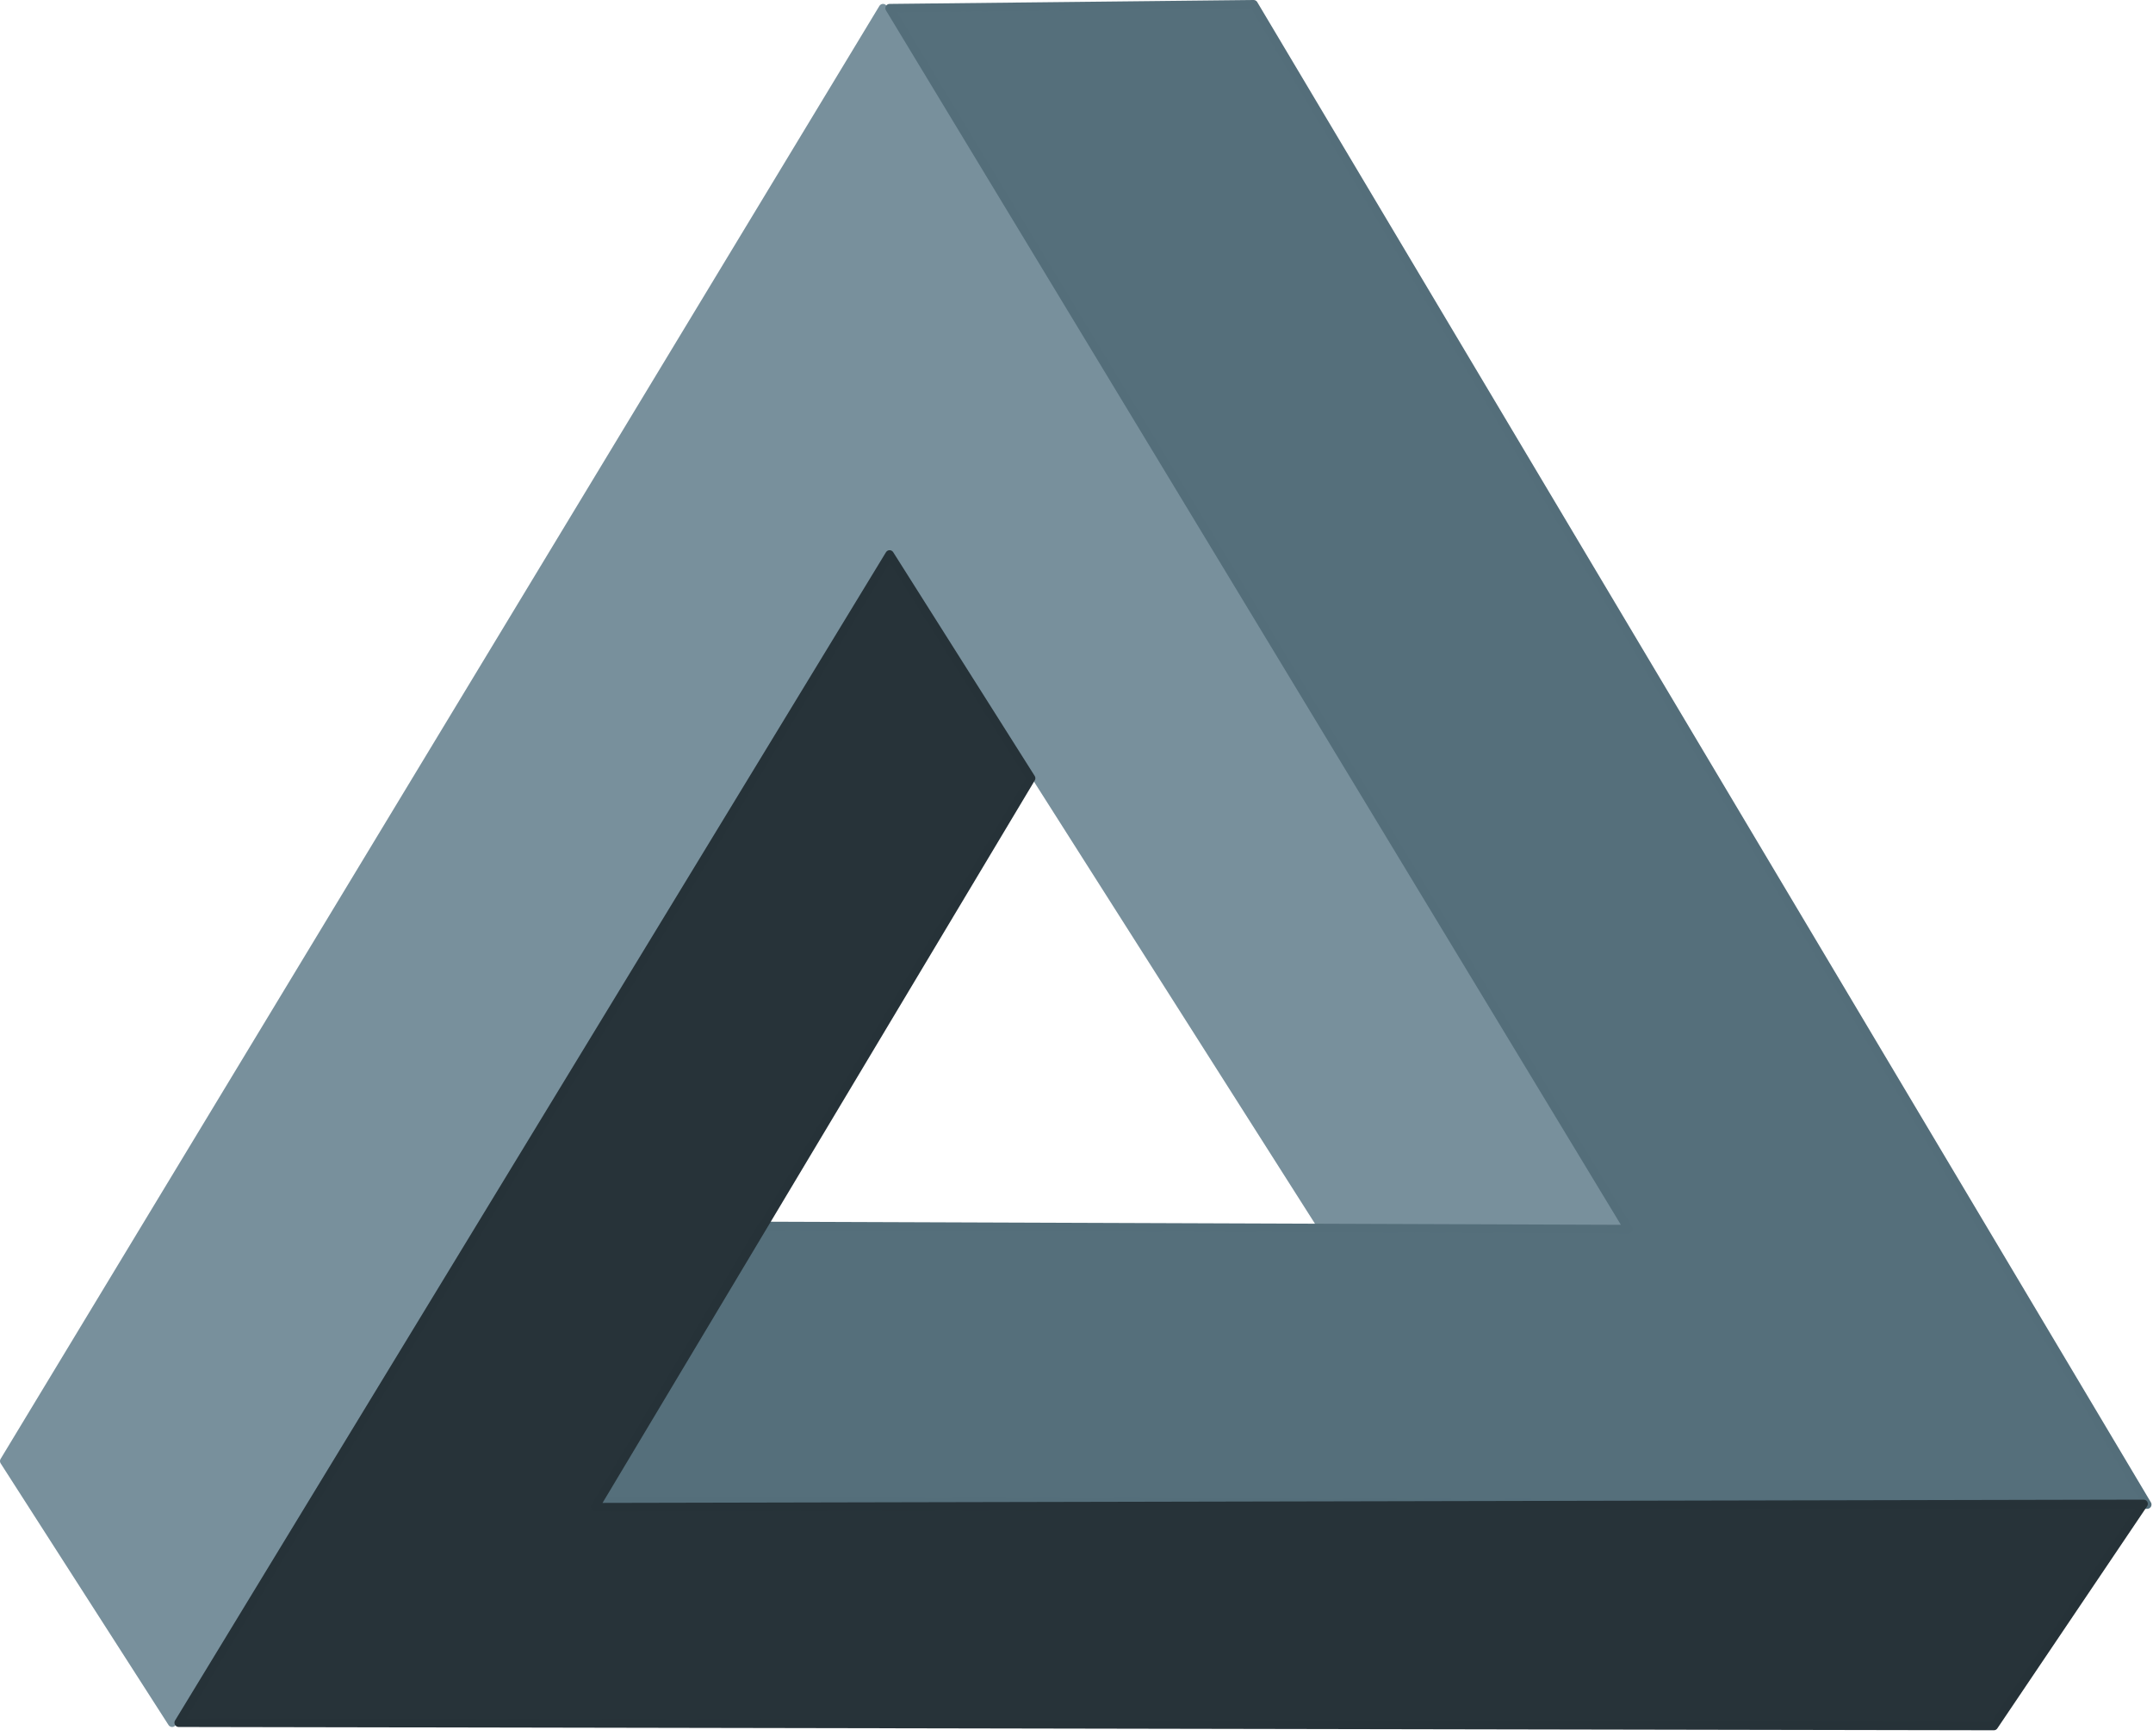
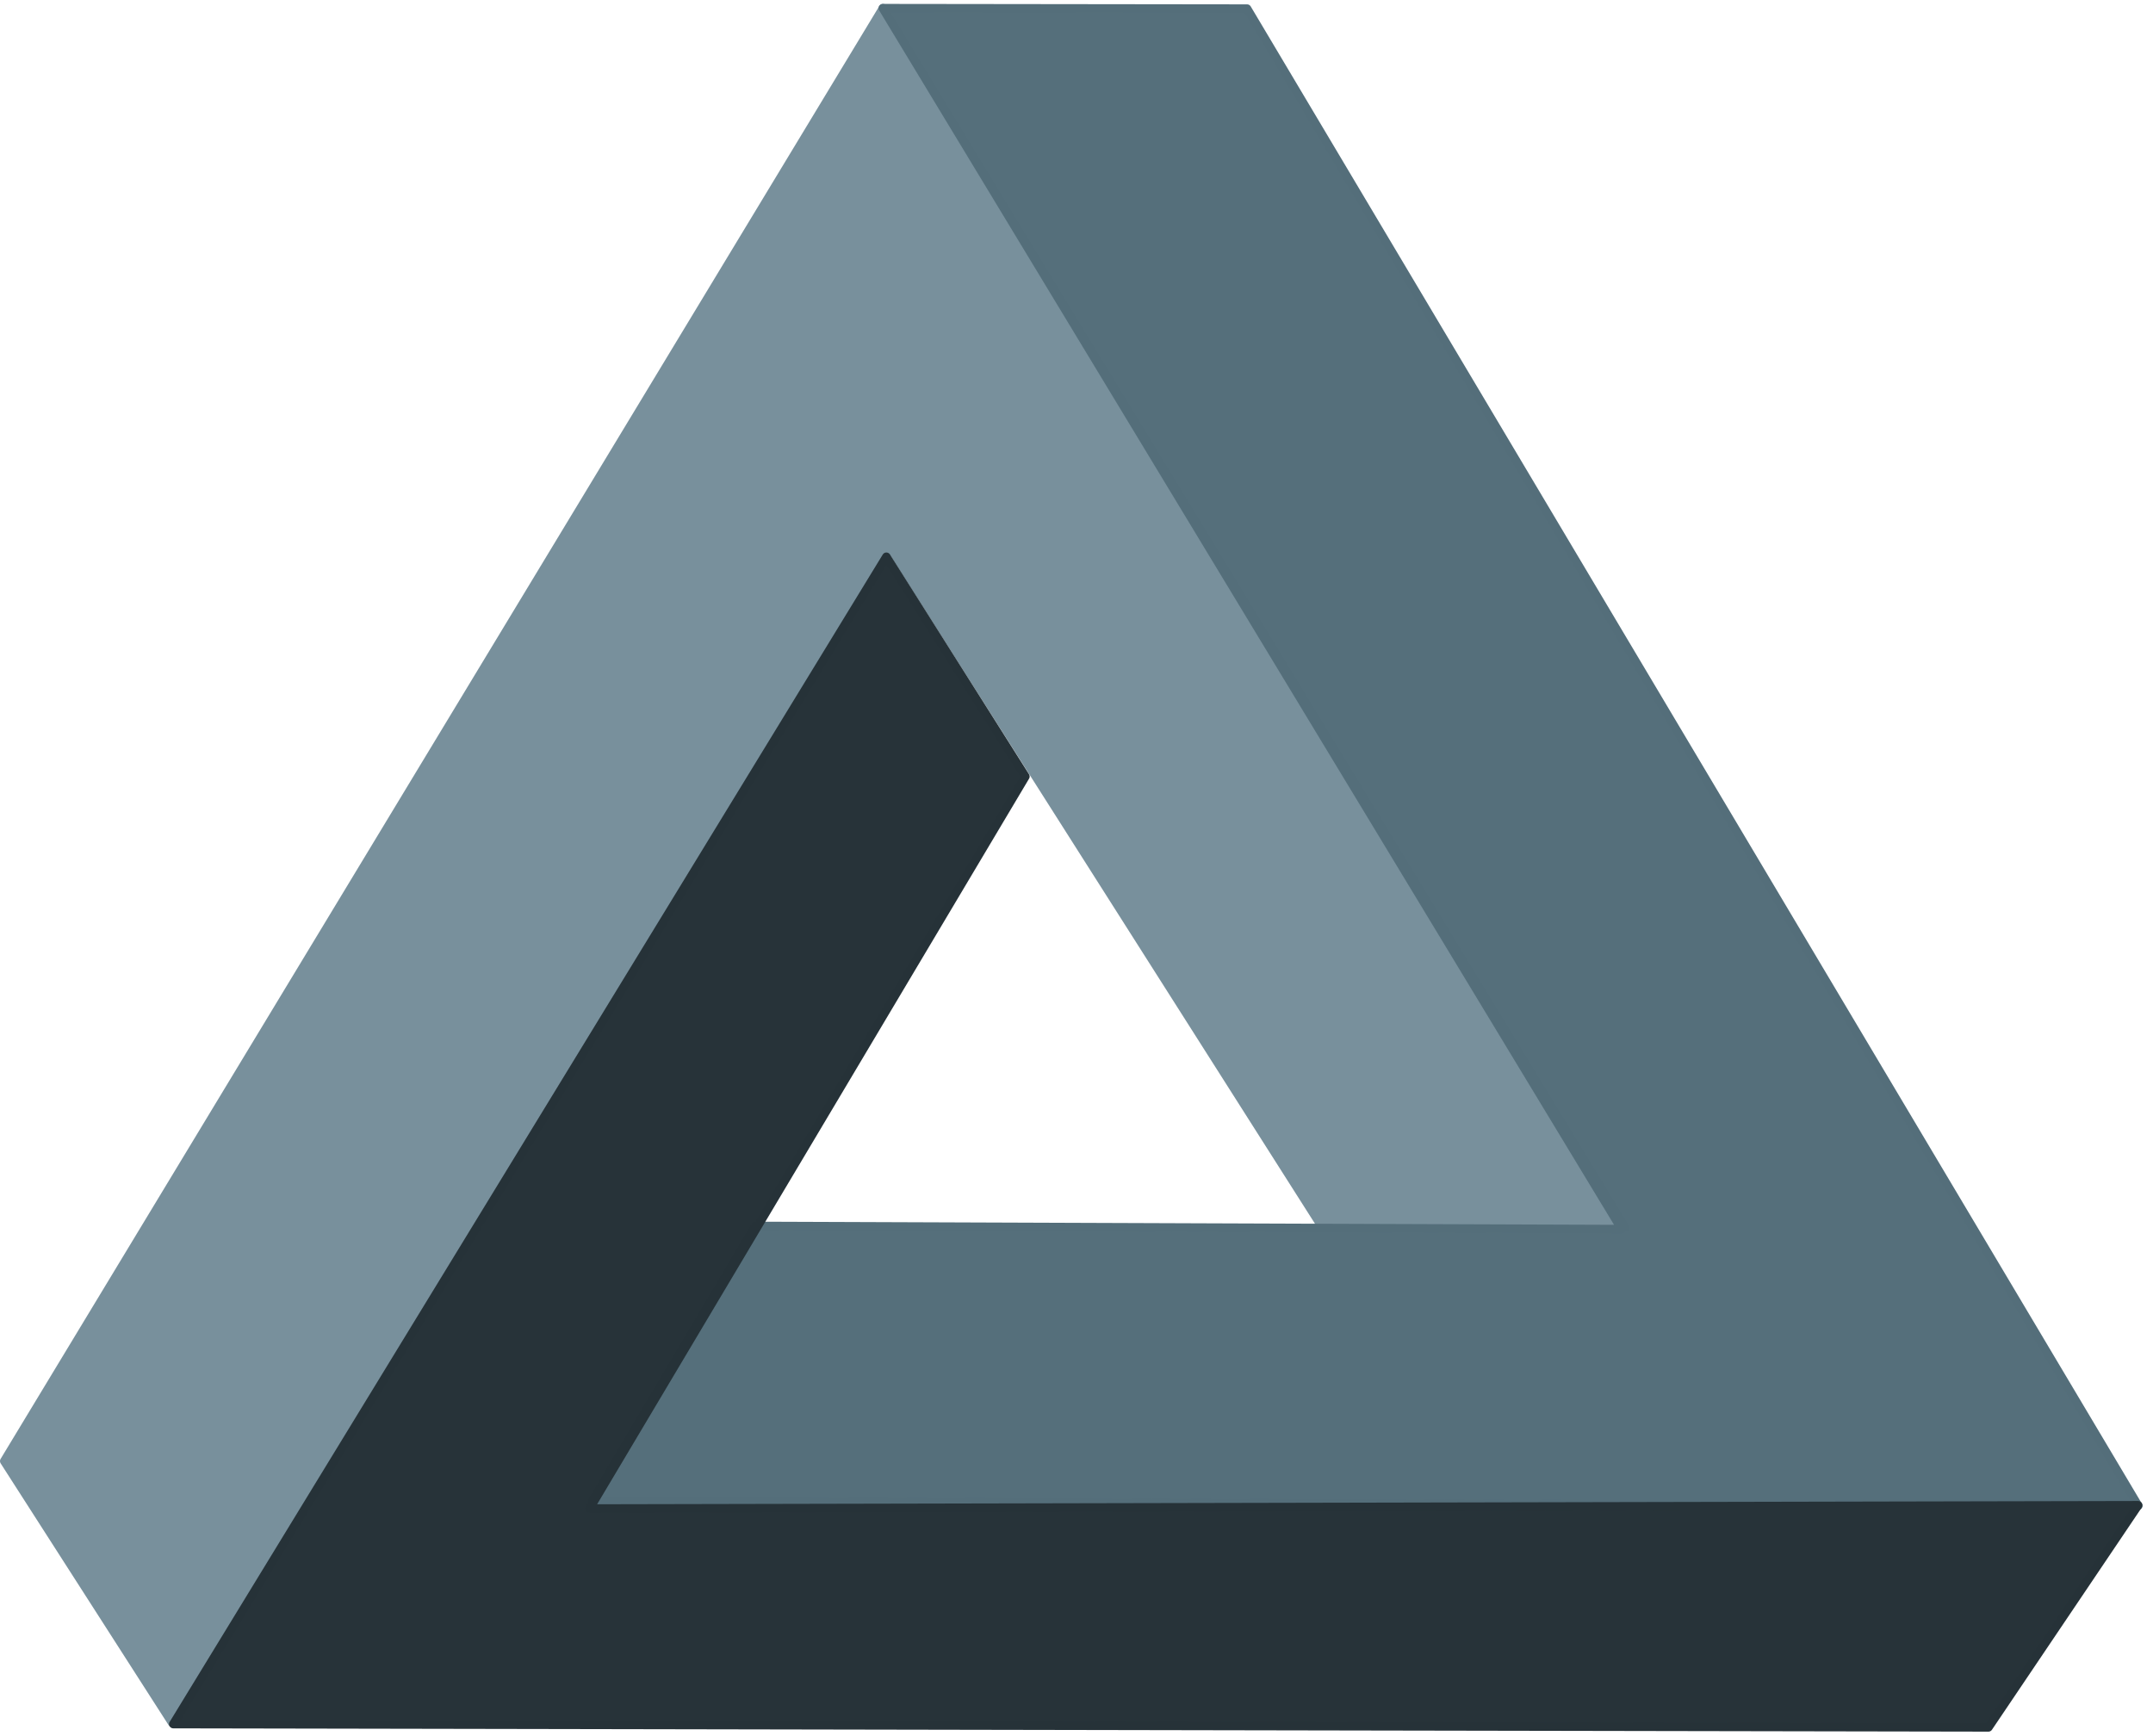
<svg xmlns="http://www.w3.org/2000/svg" width="100%" height="100%" viewBox="0 0 253 204" version="1.1" xml:space="preserve" style="fill-rule:evenodd;clip-rule:evenodd;stroke-linecap:round;stroke-linejoin:round;stroke-miterlimit:1.5;">
  <g id="logo" transform="matrix(1,0,0,1,-164.154,-356.32)">
    <g id="p3" transform="matrix(1,0,0,1,-7,0)">
      <path d="M191.378,558.779L171.654,528.032L274.917,357.28L362.126,500.573L326.549,500.573L275.78,420.693L191.378,558.779Z" style="fill:rgb(120,144,156);stroke:rgb(120,144,156);stroke-width:1px;" />
    </g>
-     <g id="p2" transform="matrix(1,0,0,1,-7,0)">
-       <path d="M275.691,357.28L362.512,500.766L260.723,500.395L241.541,532.752L423.479,533.14L318.463,356.82L275.691,357.28Z" style="fill:rgb(84,110,122);fill-opacity:0.99;stroke:rgb(84,110,122);stroke-width:1px;" />
+     <g transform="matrix(1,0,0,1,-7.80259,0)">
+       <g id="p2">
+         <path d="M275.691,357.28L362.512,500.766L260.723,500.395L241.541,532.752L423.223,533.286L318.5,357.332L275.691,357.28Z" style="fill:rgb(84,110,122);fill-opacity:0.99;stroke:rgb(84,110,122);stroke-width:1px;" />
+       </g>
    </g>
-     <g id="p1" transform="matrix(1,0,0,1,-7,0)">
-       <path d="M423.045,533.06L405.448,559.166L192.152,558.779L275.691,421.481L292.321,447.78L241.076,533.447L423.045,533.06Z" style="fill:rgb(38,50,56);fill-opacity:0.99;stroke:rgb(38,50,56);stroke-width:1px;" />
+     <g transform="matrix(1,0,0,1,-7.63456,0.160482)">
+       <g id="p1">
+         <path d="M423.045,533.06L405.448,559.166L192.152,558.779L275.947,421.591L292.284,447.414L241.076,533.447L423.045,533.06Z" style="fill:rgb(38,50,56);fill-opacity:0.99;stroke:rgb(38,50,56);stroke-width:1px;" />
+       </g>
    </g>
  </g>
</svg>
